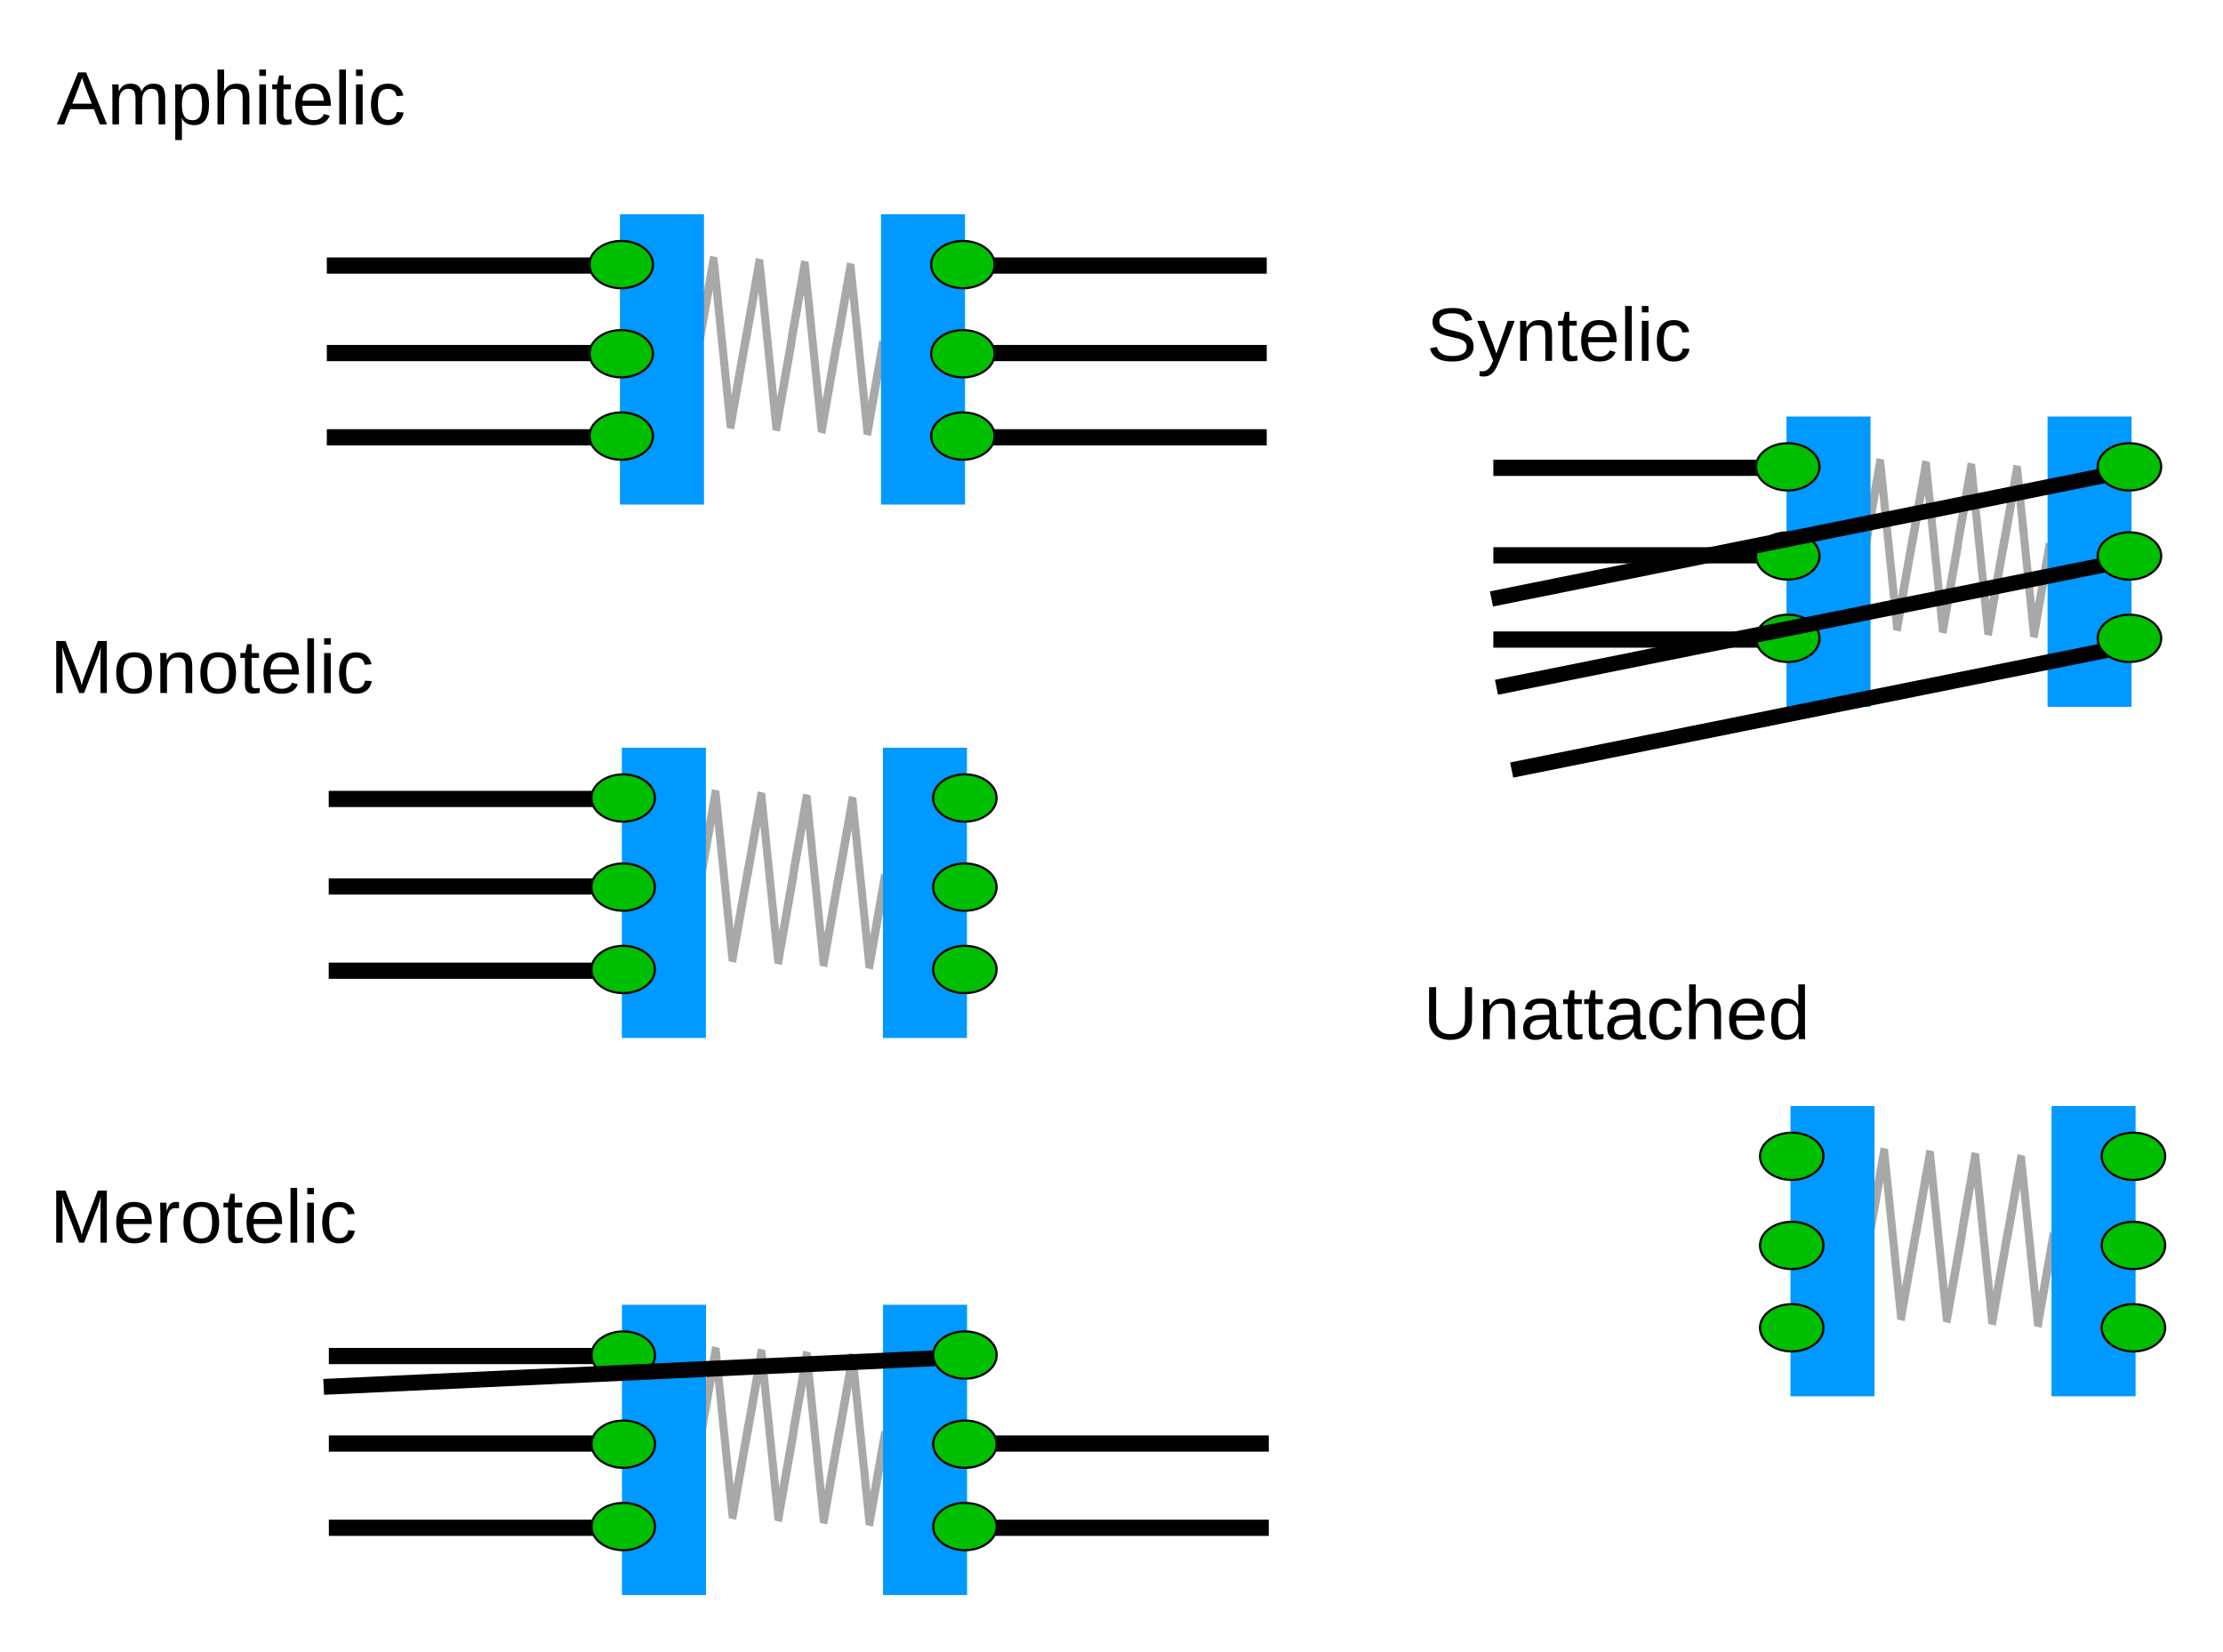
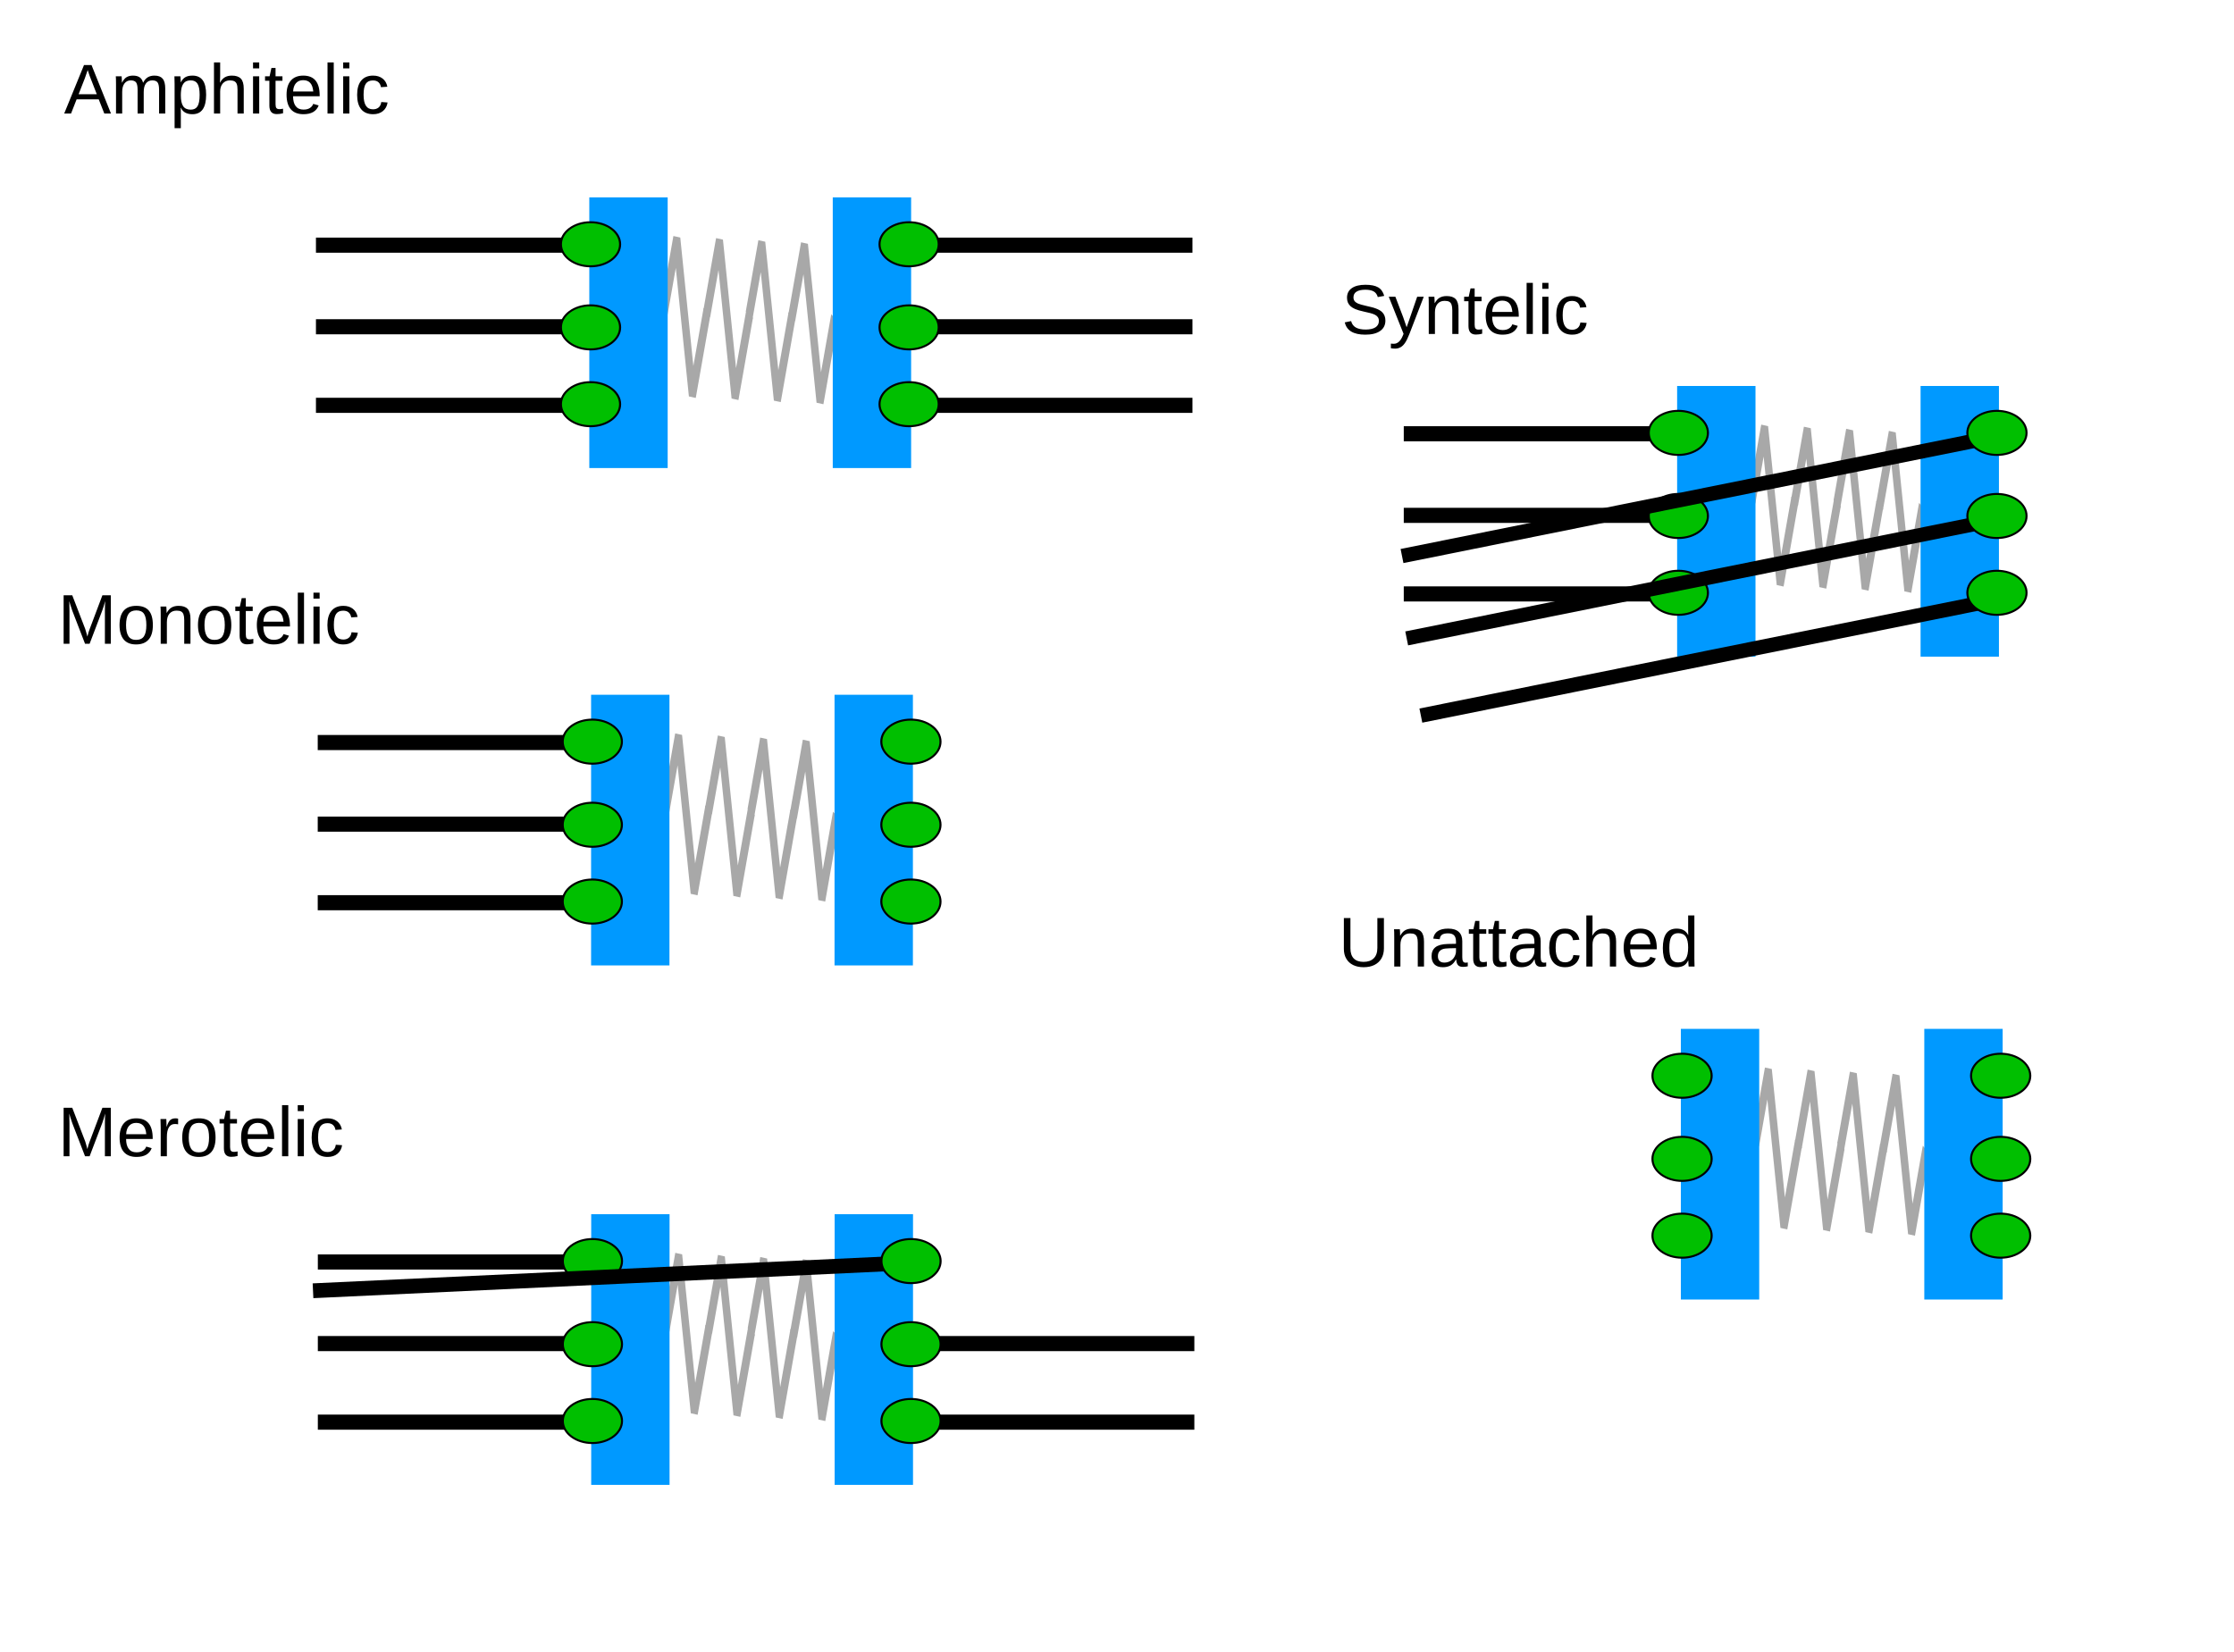
- <svg xmlns="http://www.w3.org/2000/svg" width="1175.782" height="873.714" id="svg2" version="1.1">
+ <svg xmlns="http://www.w3.org/2000/svg" width="166.019mm" height="122.723mm" id="svg2" version="1.1">
  <defs id="defs4" style="stroke-linecap:square;stroke-linejoin:round">
    <marker style="overflow:visible" id="marker6060" refX="0" refY="0" orient="auto">
      <path transform="scale(0.8,0.8)" style="fill:#000000;fill-opacity:1;fill-rule:evenodd;stroke:#000000;stroke-width:1pt;stroke-linecap:square;stroke-linejoin:round;stroke-opacity:1" d="m 5.77,0 -8.65,5 0,-10 8.65,5 z" id="path6062" />
    </marker>
    <style id="style6" type="text/css">
*{stroke-linecap:square;stroke-linejoin:round;}
  </style>
  </defs>
-   <g id="layer1" transform="translate(750.2717,-93.81393)" style="stroke-linecap:square;stroke-linejoin:round">
+   <g id="layer1" transform="translate(678.5596,62.4587)" style="stroke-linecap:square;stroke-linejoin:round">
    <flowRoot xml:space="preserve" id="flowRoot6280" style="font-style:normal;font-variant:normal;font-weight:normal;font-stretch:normal;font-size:20px;line-height:125%;font-family:Arial;-inkscape-font-specification:Arial;letter-spacing:0px;word-spacing:0px;fill:#000000;fill-opacity:1;stroke:none;stroke-linecap:square;stroke-linejoin:round">
      <flowRegion id="flowRegion6282" style="stroke-linecap:square;stroke-linejoin:round">
        <rect id="rect6284" width="175.767" height="125.259" x="1107.127" y="846.406" style="stroke-linecap:square;stroke-linejoin:round" />
      </flowRegion>
      <flowPara id="flowPara6286" style="stroke-linecap:square;stroke-linejoin:round" />
    </flowRoot>
-     <g id="g4952" transform="translate(-1027.414,-44.73403)" style="stroke-linecap:square;stroke-linejoin:round">
+     <g id="g4952" transform="matrix(0.4952053,0,0,0.4952053,-812.6588,-131.7528)" style="stroke-linecap:square;stroke-linejoin:round">
      <rect style="fill:#000000;fill-opacity:1;stroke:none;stroke-linecap:square;stroke-linejoin:round" id="rect4291" width="150" height="8.571" x="450" y="274.722" />
      <rect y="365.579" x="450" height="8.571" width="150" id="rect4293" style="fill:#000000;fill-opacity:1;stroke:none;stroke-linecap:square;stroke-linejoin:round" />
      <rect style="fill:#000000;fill-opacity:1;stroke:none;stroke-linecap:square;stroke-linejoin:round" id="rect4295" width="150" height="8.571" x="450" y="321.008" />
      <rect y="274.722" x="797.143" height="8.571" width="150" id="rect4285" style="fill:#000000;fill-opacity:1;stroke:none;stroke-linecap:square;stroke-linejoin:round" />
      <rect style="fill:#000000;fill-opacity:1;stroke:none;stroke-linecap:square;stroke-linejoin:round" id="rect4287" width="150" height="8.571" x="797.143" y="365.579" />
      <rect y="321.008" x="797.143" height="8.571" width="150" id="rect4289" style="fill:#000000;fill-opacity:1;stroke:none;stroke-linecap:square;stroke-linejoin:round" />
      <g style="stroke-linecap:square;stroke-linejoin:round" transform="translate(-432.8572,-759.0689)" id="g4264">
        <g id="g4100-9" transform="matrix(0.2304487,0,0,0.5935605,1004.649,1031.314)" style="fill:none;stroke:#a8a8a8;stroke-linecap:square;stroke-linejoin:round;stroke-opacity:1">
          <path id="path4084-5" d="M 328.535,74.421 359.459,6.37 398.108,153.683 433.807,75.122" style="fill:none;stroke:#a8a8a8;stroke-width:18;stroke-linecap:butt;stroke-linejoin:miter;stroke-miterlimit:4;stroke-dasharray:none;stroke-opacity:1" />
          <path style="fill:none;stroke:#a8a8a8;stroke-width:18;stroke-linecap:butt;stroke-linejoin:miter;stroke-miterlimit:4;stroke-dasharray:none;stroke-opacity:1" d="M 433.591,76.421 464.515,8.37 503.164,155.683 538.863,77.122" id="path4088-6" />
          <path style="fill:none;stroke:#a8a8a8;stroke-width:18;stroke-linecap:butt;stroke-linejoin:miter;stroke-miterlimit:4;stroke-dasharray:none;stroke-opacity:1" d="m 537.657,78.421 30.924,-68.051 38.649,147.313 35.699,-78.56" id="path4092-0" />
          <path id="path4096-3" d="m 642.713,80.421 30.924,-68.051 38.649,147.313 35.699,-78.56" style="fill:none;stroke:#a8a8a8;stroke-width:18;stroke-linecap:butt;stroke-linejoin:miter;stroke-miterlimit:4;stroke-dasharray:none;stroke-opacity:1" />
        </g>
        <rect style="fill:#0099ff;fill-opacity:1;stroke:none;stroke-linecap:square;stroke-linejoin:round" id="rect4060-7-7" width="44.447" height="153.543" x="1175.982" y="1010.967" />
        <rect style="fill:#0099ff;fill-opacity:1;stroke:none;stroke-linecap:square;stroke-linejoin:round" id="rect4060-3" width="44.447" height="153.543" x="1037.901" y="1010.967" />
        <ellipse style="fill:#00bf00;fill-opacity:1;stroke:#000000;stroke-linecap:square;stroke-linejoin:round;stroke-opacity:1" id="path4208-2" transform="matrix(1.175,0,0,1.129032,344.4957,625.0693)" cx="590.714" cy="365.357" rx="14.286" ry="11.071" />
        <ellipse transform="matrix(1.175,0,0,1.129032,344.4957,672.2123)" id="path4210-8" style="fill:#00bf00;fill-opacity:1;stroke:#000000;stroke-linecap:square;stroke-linejoin:round;stroke-opacity:1" cx="590.714" cy="365.357" rx="14.286" ry="11.071" />
        <ellipse style="fill:#00bf00;fill-opacity:1;stroke:#000000;stroke-linecap:square;stroke-linejoin:round;stroke-opacity:1" id="path4212-6" transform="matrix(1.175,0,0,1.129032,344.4957,715.7836)" cx="590.714" cy="365.357" rx="14.286" ry="11.071" />
        <ellipse transform="matrix(1.175,0,0,1.129032,525.2099,625.0693)" id="path4214-0" style="fill:#00bf00;fill-opacity:1;stroke:#000000;stroke-linecap:square;stroke-linejoin:round;stroke-opacity:1" cx="590.714" cy="365.357" rx="14.286" ry="11.071" />
        <ellipse style="fill:#00bf00;fill-opacity:1;stroke:#000000;stroke-linecap:square;stroke-linejoin:round;stroke-opacity:1" id="path4216-8" transform="matrix(1.175,0,0,1.129032,525.2099,672.2123)" cx="590.714" cy="365.357" rx="14.286" ry="11.071" />
        <ellipse transform="matrix(1.175,0,0,1.129032,525.2099,715.7836)" id="path4218-7" style="fill:#00bf00;fill-opacity:1;stroke:#000000;stroke-linecap:square;stroke-linejoin:round;stroke-opacity:1" cx="590.714" cy="365.357" rx="14.286" ry="11.071" />
      </g>
    </g>
-     <g id="g4468" transform="translate(-1814.976,-1227.364)" style="stroke-linecap:square;stroke-linejoin:round">
+     <g id="g4468" transform="matrix(0.4952053,0,0,0.4952053,-1202.663,-717.3974)" style="stroke-linecap:square;stroke-linejoin:round">
      <rect y="1739.505" x="1238.571" height="8.571" width="150" id="rect4297" style="fill:#000000;fill-opacity:1;stroke:none;stroke-linecap:square;stroke-linejoin:round" />
      <rect style="fill:#000000;fill-opacity:1;stroke:none;stroke-linecap:square;stroke-linejoin:round" id="rect4299" width="150" height="8.571" x="1238.571" y="1830.362" />
      <rect y="1785.791" x="1238.571" height="8.571" width="150" id="rect4301" style="fill:#000000;fill-opacity:1;stroke:none;stroke-linecap:square;stroke-linejoin:round" />
      <g id="g4309" transform="translate(355.7143,705.7143)" style="stroke-linecap:square;stroke-linejoin:round">
        <g style="fill:none;stroke:#a8a8a8;stroke-linecap:square;stroke-linejoin:round;stroke-opacity:1" transform="matrix(0.2304487,0,0,0.5935605,1004.649,1031.314)" id="g4311">
          <path style="fill:none;stroke:#a8a8a8;stroke-width:18;stroke-linecap:butt;stroke-linejoin:miter;stroke-miterlimit:4;stroke-dasharray:none;stroke-opacity:1" d="M 328.535,74.421 359.459,6.37 398.108,153.683 433.807,75.122" id="path4313" />
          <path id="path4315" d="M 433.591,76.421 464.515,8.37 503.164,155.683 538.863,77.122" style="fill:none;stroke:#a8a8a8;stroke-width:18;stroke-linecap:butt;stroke-linejoin:miter;stroke-miterlimit:4;stroke-dasharray:none;stroke-opacity:1" />
          <path id="path4317" d="m 537.657,78.421 30.924,-68.051 38.649,147.313 35.699,-78.56" style="fill:none;stroke:#a8a8a8;stroke-width:18;stroke-linecap:butt;stroke-linejoin:miter;stroke-miterlimit:4;stroke-dasharray:none;stroke-opacity:1" />
          <path style="fill:none;stroke:#a8a8a8;stroke-width:18;stroke-linecap:butt;stroke-linejoin:miter;stroke-miterlimit:4;stroke-dasharray:none;stroke-opacity:1" d="m 642.713,80.421 30.924,-68.051 38.649,147.313 35.699,-78.56" id="path4319" />
        </g>
        <rect y="1010.967" x="1175.982" height="153.543" width="44.447" id="rect4321" style="fill:#0099ff;fill-opacity:1;stroke:none;stroke-linecap:square;stroke-linejoin:round" />
        <rect y="1010.967" x="1037.901" height="153.543" width="44.447" id="rect4323" style="fill:#0099ff;fill-opacity:1;stroke:none;stroke-linecap:square;stroke-linejoin:round" />
        <ellipse transform="matrix(1.175,0,0,1.129032,344.4957,625.0693)" id="path4325" style="fill:#00bf00;fill-opacity:1;stroke:#000000;stroke-linecap:square;stroke-linejoin:round;stroke-opacity:1" cx="590.714" cy="365.357" rx="14.286" ry="11.071" />
        <ellipse style="fill:#00bf00;fill-opacity:1;stroke:#000000;stroke-linecap:square;stroke-linejoin:round;stroke-opacity:1" id="path4327" transform="matrix(1.175,0,0,1.129032,344.4957,672.2123)" cx="590.714" cy="365.357" rx="14.286" ry="11.071" />
        <ellipse transform="matrix(1.175,0,0,1.129032,344.4957,715.7836)" id="path4329" style="fill:#00bf00;fill-opacity:1;stroke:#000000;stroke-linecap:square;stroke-linejoin:round;stroke-opacity:1" cx="590.714" cy="365.357" rx="14.286" ry="11.071" />
        <ellipse style="fill:#00bf00;fill-opacity:1;stroke:#000000;stroke-linecap:square;stroke-linejoin:round;stroke-opacity:1" id="path4331" transform="matrix(1.175,0,0,1.129032,525.2099,625.0693)" cx="590.714" cy="365.357" rx="14.286" ry="11.071" />
        <ellipse transform="matrix(1.175,0,0,1.129032,525.2099,672.2123)" id="path4333" style="fill:#00bf00;fill-opacity:1;stroke:#000000;stroke-linecap:square;stroke-linejoin:round;stroke-opacity:1" cx="590.714" cy="365.357" rx="14.286" ry="11.071" />
        <ellipse style="fill:#00bf00;fill-opacity:1;stroke:#000000;stroke-linecap:square;stroke-linejoin:round;stroke-opacity:1" id="path4335" transform="matrix(1.175,0,0,1.129032,525.2099,715.7836)" cx="590.714" cy="365.357" rx="14.286" ry="11.071" />
      </g>
    </g>
-     <text xml:space="preserve" style="font-style:normal;font-variant:normal;font-weight:normal;font-stretch:normal;font-size:40px;line-height:125%;font-family:arial;-inkscape-font-specification:arial;letter-spacing:0px;word-spacing:0px;fill:#000000;fill-opacity:1;stroke:none;stroke-linecap:square;stroke-linejoin:round;text-anchor:start;text-align:start;" x="-720.272" y="159.605" id="text4377">
-       <tspan id="tspan4379" x="-720.272" y="159.605" style="font-style:normal;font-variant:normal;font-weight:normal;font-stretch:normal;font-family:arial;-inkscape-font-specification:arial;stroke-linecap:square;stroke-linejoin:round;text-anchor:start;text-align:start;font-size:40px;">Amphitelic</tspan>
+     <text xml:space="preserve" style="font-style:normal;font-variant:normal;font-weight:normal;font-stretch:normal;font-size:19.808px;line-height:125%;font-family:arial;-inkscape-font-specification:arial;text-align:start;letter-spacing:0px;word-spacing:0px;text-anchor:start;fill:#000000;fill-opacity:1;stroke:none;stroke-linecap:square;stroke-linejoin:round" x="-660.56" y="-30.563" id="text4377">
+       <tspan id="tspan4379" x="-660.56" y="-30.563" style="font-style:normal;font-variant:normal;font-weight:normal;font-stretch:normal;font-size:19.808px;font-family:arial;-inkscape-font-specification:arial;text-align:start;text-anchor:start;stroke-linecap:square;stroke-linejoin:round">Amphitelic</tspan>
    </text>
-     <text xml:space="preserve" style="font-style:normal;font-variant:normal;font-weight:normal;font-stretch:normal;font-size:40px;line-height:125%;font-family:arial;-inkscape-font-specification:arial;letter-spacing:0px;word-spacing:0px;fill:#000000;fill-opacity:1;stroke:none;stroke-linecap:square;stroke-linejoin:round;text-anchor:start;text-align:start;" x="-723.812" y="460.396" id="text4377-5">
-       <tspan id="tspan4379-8" x="-723.812" y="460.396" style="font-style:normal;font-variant:normal;font-weight:normal;font-stretch:normal;font-family:arial;-inkscape-font-specification:arial;stroke-linecap:square;stroke-linejoin:round;text-anchor:start;text-align:start;font-size:40px;">Monotelic</tspan>
+     <text xml:space="preserve" style="font-style:normal;font-variant:normal;font-weight:normal;font-stretch:normal;font-size:19.808px;line-height:125%;font-family:arial;-inkscape-font-specification:arial;text-align:start;letter-spacing:0px;word-spacing:0px;text-anchor:start;fill:#000000;fill-opacity:1;stroke:none;stroke-linecap:square;stroke-linejoin:round" x="-662.313" y="118.39" id="text4377-5">
+       <tspan id="tspan4379-8" x="-662.313" y="118.39" style="font-style:normal;font-variant:normal;font-weight:normal;font-stretch:normal;font-size:19.808px;font-family:arial;-inkscape-font-specification:arial;text-align:start;text-anchor:start;stroke-linecap:square;stroke-linejoin:round">Monotelic</tspan>
    </text>
-     <text xml:space="preserve" style="font-style:normal;font-variant:normal;font-weight:normal;font-stretch:normal;font-size:40px;line-height:125%;font-family:arial;-inkscape-font-specification:arial;letter-spacing:0px;word-spacing:0px;fill:#000000;fill-opacity:1;stroke:none;stroke-linecap:square;stroke-linejoin:round;text-anchor:start;text-align:start;" x="4.294" y="284.66" id="text4377-50">
-       <tspan id="tspan4379-7" x="4.294" y="284.66" style="font-style:normal;font-variant:normal;font-weight:normal;font-stretch:normal;font-family:arial;-inkscape-font-specification:arial;stroke-linecap:square;stroke-linejoin:round;text-anchor:start;text-align:start;font-size:40px;">Syntelic</tspan>
+     <text xml:space="preserve" style="font-style:normal;font-variant:normal;font-weight:normal;font-stretch:normal;font-size:19.808px;line-height:125%;font-family:arial;-inkscape-font-specification:arial;text-align:start;letter-spacing:0px;word-spacing:0px;text-anchor:start;fill:#000000;fill-opacity:1;stroke:none;stroke-linecap:square;stroke-linejoin:round" x="-301.751" y="31.365" id="text4377-50">
+       <tspan id="tspan4379-7" x="-301.751" y="31.365" style="font-style:normal;font-variant:normal;font-weight:normal;font-stretch:normal;font-size:19.808px;font-family:arial;-inkscape-font-specification:arial;text-align:start;text-anchor:start;stroke-linecap:square;stroke-linejoin:round">Syntelic</tspan>
    </text>
-     <text xml:space="preserve" style="font-style:normal;font-variant:normal;font-weight:normal;font-stretch:normal;font-size:40px;line-height:125%;font-family:arial;-inkscape-font-specification:arial;letter-spacing:0px;word-spacing:0px;fill:#000000;fill-opacity:1;stroke:none;stroke-linecap:square;stroke-linejoin:round;text-anchor:start;text-align:start;" x="-723.812" y="751.121" id="text4377-0">
-       <tspan id="tspan4379-3" x="-723.812" y="751.121" style="font-style:normal;font-variant:normal;font-weight:normal;font-stretch:normal;font-family:arial;-inkscape-font-specification:arial;stroke-linecap:square;stroke-linejoin:round;text-anchor:start;text-align:start;font-size:40px;">Merotelic</tspan>
+     <text xml:space="preserve" style="font-style:normal;font-variant:normal;font-weight:normal;font-stretch:normal;font-size:19.808px;line-height:125%;font-family:arial;-inkscape-font-specification:arial;text-align:start;letter-spacing:0px;word-spacing:0px;text-anchor:start;fill:#000000;fill-opacity:1;stroke:none;stroke-linecap:square;stroke-linejoin:round" x="-662.313" y="262.359" id="text4377-0">
+       <tspan id="tspan4379-3" x="-662.313" y="262.359" style="font-style:normal;font-variant:normal;font-weight:normal;font-stretch:normal;font-size:19.808px;font-family:arial;-inkscape-font-specification:arial;text-align:start;text-anchor:start;stroke-linecap:square;stroke-linejoin:round">Merotelic</tspan>
    </text>
-     <text xml:space="preserve" style="font-style:normal;font-variant:normal;font-weight:normal;font-stretch:normal;font-size:40px;line-height:125%;font-family:arial;-inkscape-font-specification:arial;letter-spacing:0px;word-spacing:0px;fill:#000000;fill-opacity:1;stroke:none;stroke-linecap:square;stroke-linejoin:round;text-anchor:start;text-align:start;" x="2.512" y="643.495" id="text4377-3">
-       <tspan id="tspan4379-0" x="2.512" y="643.495" style="font-style:normal;font-variant:normal;font-weight:normal;font-stretch:normal;font-family:arial;-inkscape-font-specification:arial;stroke-linecap:square;stroke-linejoin:round;text-anchor:start;text-align:start;font-size:40px;">Unattached</tspan>
+     <text xml:space="preserve" style="font-style:normal;font-variant:normal;font-weight:normal;font-stretch:normal;font-size:19.808px;line-height:125%;font-family:arial;-inkscape-font-specification:arial;text-align:start;letter-spacing:0px;word-spacing:0px;text-anchor:start;fill:#000000;fill-opacity:1;stroke:none;stroke-linecap:square;stroke-linejoin:round" x="-302.634" y="209.062" id="text4377-3">
+       <tspan id="tspan4379-0" x="-302.634" y="209.062" style="font-style:normal;font-variant:normal;font-weight:normal;font-stretch:normal;font-size:19.808px;font-family:arial;-inkscape-font-specification:arial;text-align:start;text-anchor:start;stroke-linecap:square;stroke-linejoin:round">Unattached</tspan>
    </text>
-     <g id="g4931" transform="translate(-2754.536,-1193.774)" style="stroke-linecap:square;stroke-linejoin:round">
+     <g id="g4931" transform="matrix(0.4952053,0,0,0.4952053,-1667.938,-700.7634)" style="stroke-linecap:square;stroke-linejoin:round">
      <rect style="fill:#000000;fill-opacity:1;stroke:none;stroke-linecap:square;stroke-linejoin:round" id="rect4291-8" width="150" height="8.571" x="2794.117" y="1530.752" />
      <rect y="1621.609" x="2794.117" height="8.571" width="150" id="rect4293-55" style="fill:#000000;fill-opacity:1;stroke:none;stroke-linecap:square;stroke-linejoin:round" />
      <rect style="fill:#000000;fill-opacity:1;stroke:none;stroke-linecap:square;stroke-linejoin:round" id="rect4295-7" width="150" height="8.571" x="2794.117" y="1577.038" />
      <g style="fill:none;stroke:#a8a8a8;stroke-linecap:square;stroke-linejoin:round;stroke-opacity:1" transform="matrix(0.2304487,0,0,0.5935605,2915.909,1528.276)" id="g4100-9-8">
        <path style="fill:none;stroke:#a8a8a8;stroke-width:18;stroke-linecap:butt;stroke-linejoin:miter;stroke-miterlimit:4;stroke-dasharray:none;stroke-opacity:1" d="M 328.535,74.421 359.459,6.37 398.108,153.683 433.807,75.122" id="path4084-5-7" />
        <path id="path4088-6-5" d="M 433.591,76.421 464.515,8.37 503.164,155.683 538.863,77.122" style="fill:none;stroke:#a8a8a8;stroke-width:18;stroke-linecap:butt;stroke-linejoin:miter;stroke-miterlimit:4;stroke-dasharray:none;stroke-opacity:1" />
        <path id="path4092-0-27" d="m 537.657,78.421 30.924,-68.051 38.649,147.313 35.699,-78.56" style="fill:none;stroke:#a8a8a8;stroke-width:18;stroke-linecap:butt;stroke-linejoin:miter;stroke-miterlimit:4;stroke-dasharray:none;stroke-opacity:1" />
        <path style="fill:none;stroke:#a8a8a8;stroke-width:18;stroke-linecap:butt;stroke-linejoin:miter;stroke-miterlimit:4;stroke-dasharray:none;stroke-opacity:1" d="m 642.713,80.421 30.924,-68.051 38.649,147.313 35.699,-78.56" id="path4096-3-9" />
      </g>
      <rect y="1507.928" x="3087.242" height="153.543" width="44.447" id="rect4060-7-7-3" style="fill:#0099ff;fill-opacity:1;stroke:none;stroke-linecap:square;stroke-linejoin:round" />
      <rect y="1507.928" x="2949.162" height="153.543" width="44.447" id="rect4060-3-8" style="fill:#0099ff;fill-opacity:1;stroke:none;stroke-linecap:square;stroke-linejoin:round" />
      <ellipse transform="matrix(1.175,0,0,1.129032,2255.756,1122.031)" id="path4208-2-3" style="fill:#00bf00;fill-opacity:1;stroke:#000000;stroke-linecap:square;stroke-linejoin:round;stroke-opacity:1" cx="590.714" cy="365.357" rx="14.286" ry="11.071" />
      <ellipse style="fill:#00bf00;fill-opacity:1;stroke:#000000;stroke-linecap:square;stroke-linejoin:round;stroke-opacity:1" id="path4210-8-4" transform="matrix(1.175,0,0,1.129032,2255.756,1169.174)" cx="590.714" cy="365.357" rx="14.286" ry="11.071" />
      <ellipse transform="matrix(1.175,0,0,1.129032,2255.756,1212.745)" id="path4212-6-3" style="fill:#00bf00;fill-opacity:1;stroke:#000000;stroke-linecap:square;stroke-linejoin:round;stroke-opacity:1" cx="590.714" cy="365.357" rx="14.286" ry="11.071" />
      <rect transform="matrix(0.9803224,-0.1974029,0.1974029,0.9803224,0,0)" y="2120.119" x="2421.445" height="8.152" width="337.503" id="rect4285-8" style="fill:#000000;fill-opacity:1;stroke:none;stroke-linecap:square;stroke-linejoin:round" />
      <rect transform="matrix(0.9803224,-0.1974029,0.1974029,0.9803224,0,0)" style="fill:#000000;fill-opacity:1;stroke:none;stroke-linecap:square;stroke-linejoin:round" id="rect4287-4" width="327.796" height="8.181" x="2414.06" y="2210.947" />
      <rect transform="matrix(0.9803224,-0.1974029,0.1974029,0.9803224,0,0)" y="2166.495" x="2414.823" height="8.062" width="334.035" id="rect4289-30" style="fill:#000000;fill-opacity:1;stroke:none;stroke-linecap:square;stroke-linejoin:round" />
      <ellipse style="fill:#00bf00;fill-opacity:1;stroke:#000000;stroke-linecap:square;stroke-linejoin:round;stroke-opacity:1" id="path4214-0-3" transform="matrix(1.175,0,0,1.129032,2436.47,1122.031)" cx="590.714" cy="365.357" rx="14.286" ry="11.071" />
      <ellipse transform="matrix(1.175,0,0,1.129032,2436.47,1169.174)" id="path4216-8-8" style="fill:#00bf00;fill-opacity:1;stroke:#000000;stroke-linecap:square;stroke-linejoin:round;stroke-opacity:1" cx="590.714" cy="365.357" rx="14.286" ry="11.071" />
      <ellipse style="fill:#00bf00;fill-opacity:1;stroke:#000000;stroke-linecap:square;stroke-linejoin:round;stroke-opacity:1" id="path4218-7-33" transform="matrix(1.175,0,0,1.129032,2436.47,1212.745)" cx="590.714" cy="365.357" rx="14.286" ry="11.071" />
    </g>
-     <g id="g4520" transform="translate(-982.4597,-1085.578)" style="stroke-linecap:square;stroke-linejoin:round">
+     <g id="g4520" transform="matrix(0.4952053,0,0,0.4952053,-790.397,-647.1842)" style="stroke-linecap:square;stroke-linejoin:round">
      <rect style="fill:#000000;fill-opacity:1;stroke:none;stroke-linecap:square;stroke-linejoin:round" id="rect4291-0" width="150" height="8.571" x="406.117" y="1892.387" />
      <rect y="1983.244" x="406.117" height="8.571" width="150" id="rect4293-5" style="fill:#000000;fill-opacity:1;stroke:none;stroke-linecap:square;stroke-linejoin:round" />
      <rect style="fill:#000000;fill-opacity:1;stroke:none;stroke-linecap:square;stroke-linejoin:round" id="rect4295-3" width="150" height="8.571" x="406.117" y="1938.672" />
      <rect style="fill:#000000;fill-opacity:1;stroke:none;stroke-linecap:square;stroke-linejoin:round" id="rect4287-3" width="150" height="8.571" x="753.26" y="1983.244" />
      <rect y="1938.672" x="753.26" height="8.571" width="150" id="rect4289-3" style="fill:#000000;fill-opacity:1;stroke:none;stroke-linecap:square;stroke-linejoin:round" />
      <g style="fill:none;stroke:#a8a8a8;stroke-linecap:square;stroke-linejoin:round;stroke-opacity:1" transform="matrix(0.2304487,0,0,0.5935605,527.9087,1889.91)" id="g4100-9-4">
        <path style="fill:none;stroke:#a8a8a8;stroke-width:18;stroke-linecap:butt;stroke-linejoin:miter;stroke-miterlimit:4;stroke-dasharray:none;stroke-opacity:1" d="M 328.535,74.421 359.459,6.37 398.108,153.683 433.807,75.122" id="path4084-5-9" />
        <path id="path4088-6-0" d="M 433.591,76.421 464.515,8.37 503.164,155.683 538.863,77.122" style="fill:none;stroke:#a8a8a8;stroke-width:18;stroke-linecap:butt;stroke-linejoin:miter;stroke-miterlimit:4;stroke-dasharray:none;stroke-opacity:1" />
        <path id="path4092-0-2" d="m 537.657,78.421 30.924,-68.051 38.649,147.313 35.699,-78.56" style="fill:none;stroke:#a8a8a8;stroke-width:18;stroke-linecap:butt;stroke-linejoin:miter;stroke-miterlimit:4;stroke-dasharray:none;stroke-opacity:1" />
        <path style="fill:none;stroke:#a8a8a8;stroke-width:18;stroke-linecap:butt;stroke-linejoin:miter;stroke-miterlimit:4;stroke-dasharray:none;stroke-opacity:1" d="m 642.713,80.421 30.924,-68.051 38.649,147.313 35.699,-78.56" id="path4096-3-8" />
      </g>
      <rect y="1869.563" x="699.242" height="153.543" width="44.447" id="rect4060-7-7-5" style="fill:#0099ff;fill-opacity:1;stroke:none;stroke-linecap:square;stroke-linejoin:round" />
      <rect y="1869.563" x="561.161" height="153.543" width="44.447" id="rect4060-3-0" style="fill:#0099ff;fill-opacity:1;stroke:none;stroke-linecap:square;stroke-linejoin:round" />
      <ellipse transform="matrix(1.175,0,0,1.129032,-132.2446,1483.665)" id="path4208-2-4" style="fill:#00bf00;fill-opacity:1;stroke:#000000;stroke-linecap:square;stroke-linejoin:round;stroke-opacity:1" cx="590.714" cy="365.357" rx="14.286" ry="11.071" />
      <ellipse style="fill:#00bf00;fill-opacity:1;stroke:#000000;stroke-linecap:square;stroke-linejoin:round;stroke-opacity:1" id="path4210-8-7" transform="matrix(1.175,0,0,1.129032,-132.2446,1530.808)" cx="590.714" cy="365.357" rx="14.286" ry="11.071" />
      <ellipse transform="matrix(1.175,0,0,1.129032,-132.2446,1574.38)" id="path4212-6-7" style="fill:#00bf00;fill-opacity:1;stroke:#000000;stroke-linecap:square;stroke-linejoin:round;stroke-opacity:1" cx="590.714" cy="365.357" rx="14.286" ry="11.071" />
      <ellipse transform="matrix(1.175,0,0,1.129032,48.46961,1530.808)" id="path4216-8-1" style="fill:#00bf00;fill-opacity:1;stroke:#000000;stroke-linecap:square;stroke-linejoin:round;stroke-opacity:1" cx="590.714" cy="365.357" rx="14.286" ry="11.071" />
      <ellipse style="fill:#00bf00;fill-opacity:1;stroke:#000000;stroke-linecap:square;stroke-linejoin:round;stroke-opacity:1" id="path4218-7-3" transform="matrix(1.175,0,0,1.129032,48.46961,1574.38)" cx="590.714" cy="365.357" rx="14.286" ry="11.071" />
      <rect transform="matrix(0.9989025,-0.04683778,0.04683778,0.9989025,0,0)" y="1925.594" x="313.334" height="8.394" width="334.352" id="rect4285-6" style="fill:#000000;fill-opacity:1;stroke:none;stroke-linecap:square;stroke-linejoin:round" />
      <ellipse style="fill:#00bf00;fill-opacity:1;stroke:#000000;stroke-linecap:square;stroke-linejoin:round;stroke-opacity:1" id="path4214-0-4" transform="matrix(1.175,0,0,1.129032,48.46961,1483.665)" cx="590.714" cy="365.357" rx="14.286" ry="11.071" />
    </g>
-     <g id="g4573" transform="translate(-696.52,-1643.919)" style="stroke-linecap:square;stroke-linejoin:round">
+     <g id="g4573" transform="matrix(0.4952053,0,0,0.4952053,-648.7982,-923.6778)" style="stroke-linecap:square;stroke-linejoin:round">
      <g style="stroke-linecap:square;stroke-linejoin:round" transform="translate(-144.6425,1311.801)" id="g5176">
        <g id="g5178" transform="matrix(0.2304487,0,0,0.5935605,1004.649,1031.314)" style="fill:none;stroke:#a8a8a8;stroke-linecap:square;stroke-linejoin:round;stroke-opacity:1">
          <path id="path5180" d="M 328.535,74.421 359.459,6.37 398.108,153.683 433.807,75.122" style="fill:none;stroke:#a8a8a8;stroke-width:18;stroke-linecap:butt;stroke-linejoin:miter;stroke-miterlimit:4;stroke-dasharray:none;stroke-opacity:1" />
          <path style="fill:none;stroke:#a8a8a8;stroke-width:18;stroke-linecap:butt;stroke-linejoin:miter;stroke-miterlimit:4;stroke-dasharray:none;stroke-opacity:1" d="M 433.591,76.421 464.515,8.37 503.164,155.683 538.863,77.122" id="path5182" />
          <path style="fill:none;stroke:#a8a8a8;stroke-width:18;stroke-linecap:butt;stroke-linejoin:miter;stroke-miterlimit:4;stroke-dasharray:none;stroke-opacity:1" d="m 537.657,78.421 30.924,-68.051 38.649,147.313 35.699,-78.56" id="path5184" />
          <path id="path5186" d="m 642.713,80.421 30.924,-68.051 38.649,147.313 35.699,-78.56" style="fill:none;stroke:#a8a8a8;stroke-width:18;stroke-linecap:butt;stroke-linejoin:miter;stroke-miterlimit:4;stroke-dasharray:none;stroke-opacity:1" />
        </g>
        <rect style="fill:#0099ff;fill-opacity:1;stroke:none;stroke-linecap:square;stroke-linejoin:round" id="rect5188" width="44.447" height="153.543" x="1175.982" y="1010.967" />
        <rect style="fill:#0099ff;fill-opacity:1;stroke:none;stroke-linecap:square;stroke-linejoin:round" id="rect5190" width="44.447" height="153.543" x="1037.901" y="1010.967" />
        <ellipse style="fill:#00bf00;fill-opacity:1;stroke:#000000;stroke-linecap:square;stroke-linejoin:round;stroke-opacity:1" id="path5192" transform="matrix(1.175,0,0,1.129032,344.4957,625.0693)" cx="590.714" cy="365.357" rx="14.286" ry="11.071" />
        <ellipse transform="matrix(1.175,0,0,1.129032,344.4957,672.2123)" id="path5194" style="fill:#00bf00;fill-opacity:1;stroke:#000000;stroke-linecap:square;stroke-linejoin:round;stroke-opacity:1" cx="590.714" cy="365.357" rx="14.286" ry="11.071" />
        <ellipse style="fill:#00bf00;fill-opacity:1;stroke:#000000;stroke-linecap:square;stroke-linejoin:round;stroke-opacity:1" id="path5196" transform="matrix(1.175,0,0,1.129032,344.4957,715.7836)" cx="590.714" cy="365.357" rx="14.286" ry="11.071" />
        <ellipse transform="matrix(1.175,0,0,1.129032,525.2099,625.0693)" id="path5198" style="fill:#00bf00;fill-opacity:1;stroke:#000000;stroke-linecap:square;stroke-linejoin:round;stroke-opacity:1" cx="590.714" cy="365.357" rx="14.286" ry="11.071" />
        <ellipse style="fill:#00bf00;fill-opacity:1;stroke:#000000;stroke-linecap:square;stroke-linejoin:round;stroke-opacity:1" id="path5200" transform="matrix(1.175,0,0,1.129032,525.2099,672.2123)" cx="590.714" cy="365.357" rx="14.286" ry="11.071" />
        <ellipse transform="matrix(1.175,0,0,1.129032,525.2099,715.7836)" id="path5202" style="fill:#00bf00;fill-opacity:1;stroke:#000000;stroke-linecap:square;stroke-linejoin:round;stroke-opacity:1" cx="590.714" cy="365.357" rx="14.286" ry="11.071" />
      </g>
    </g>
  </g>
</svg>
